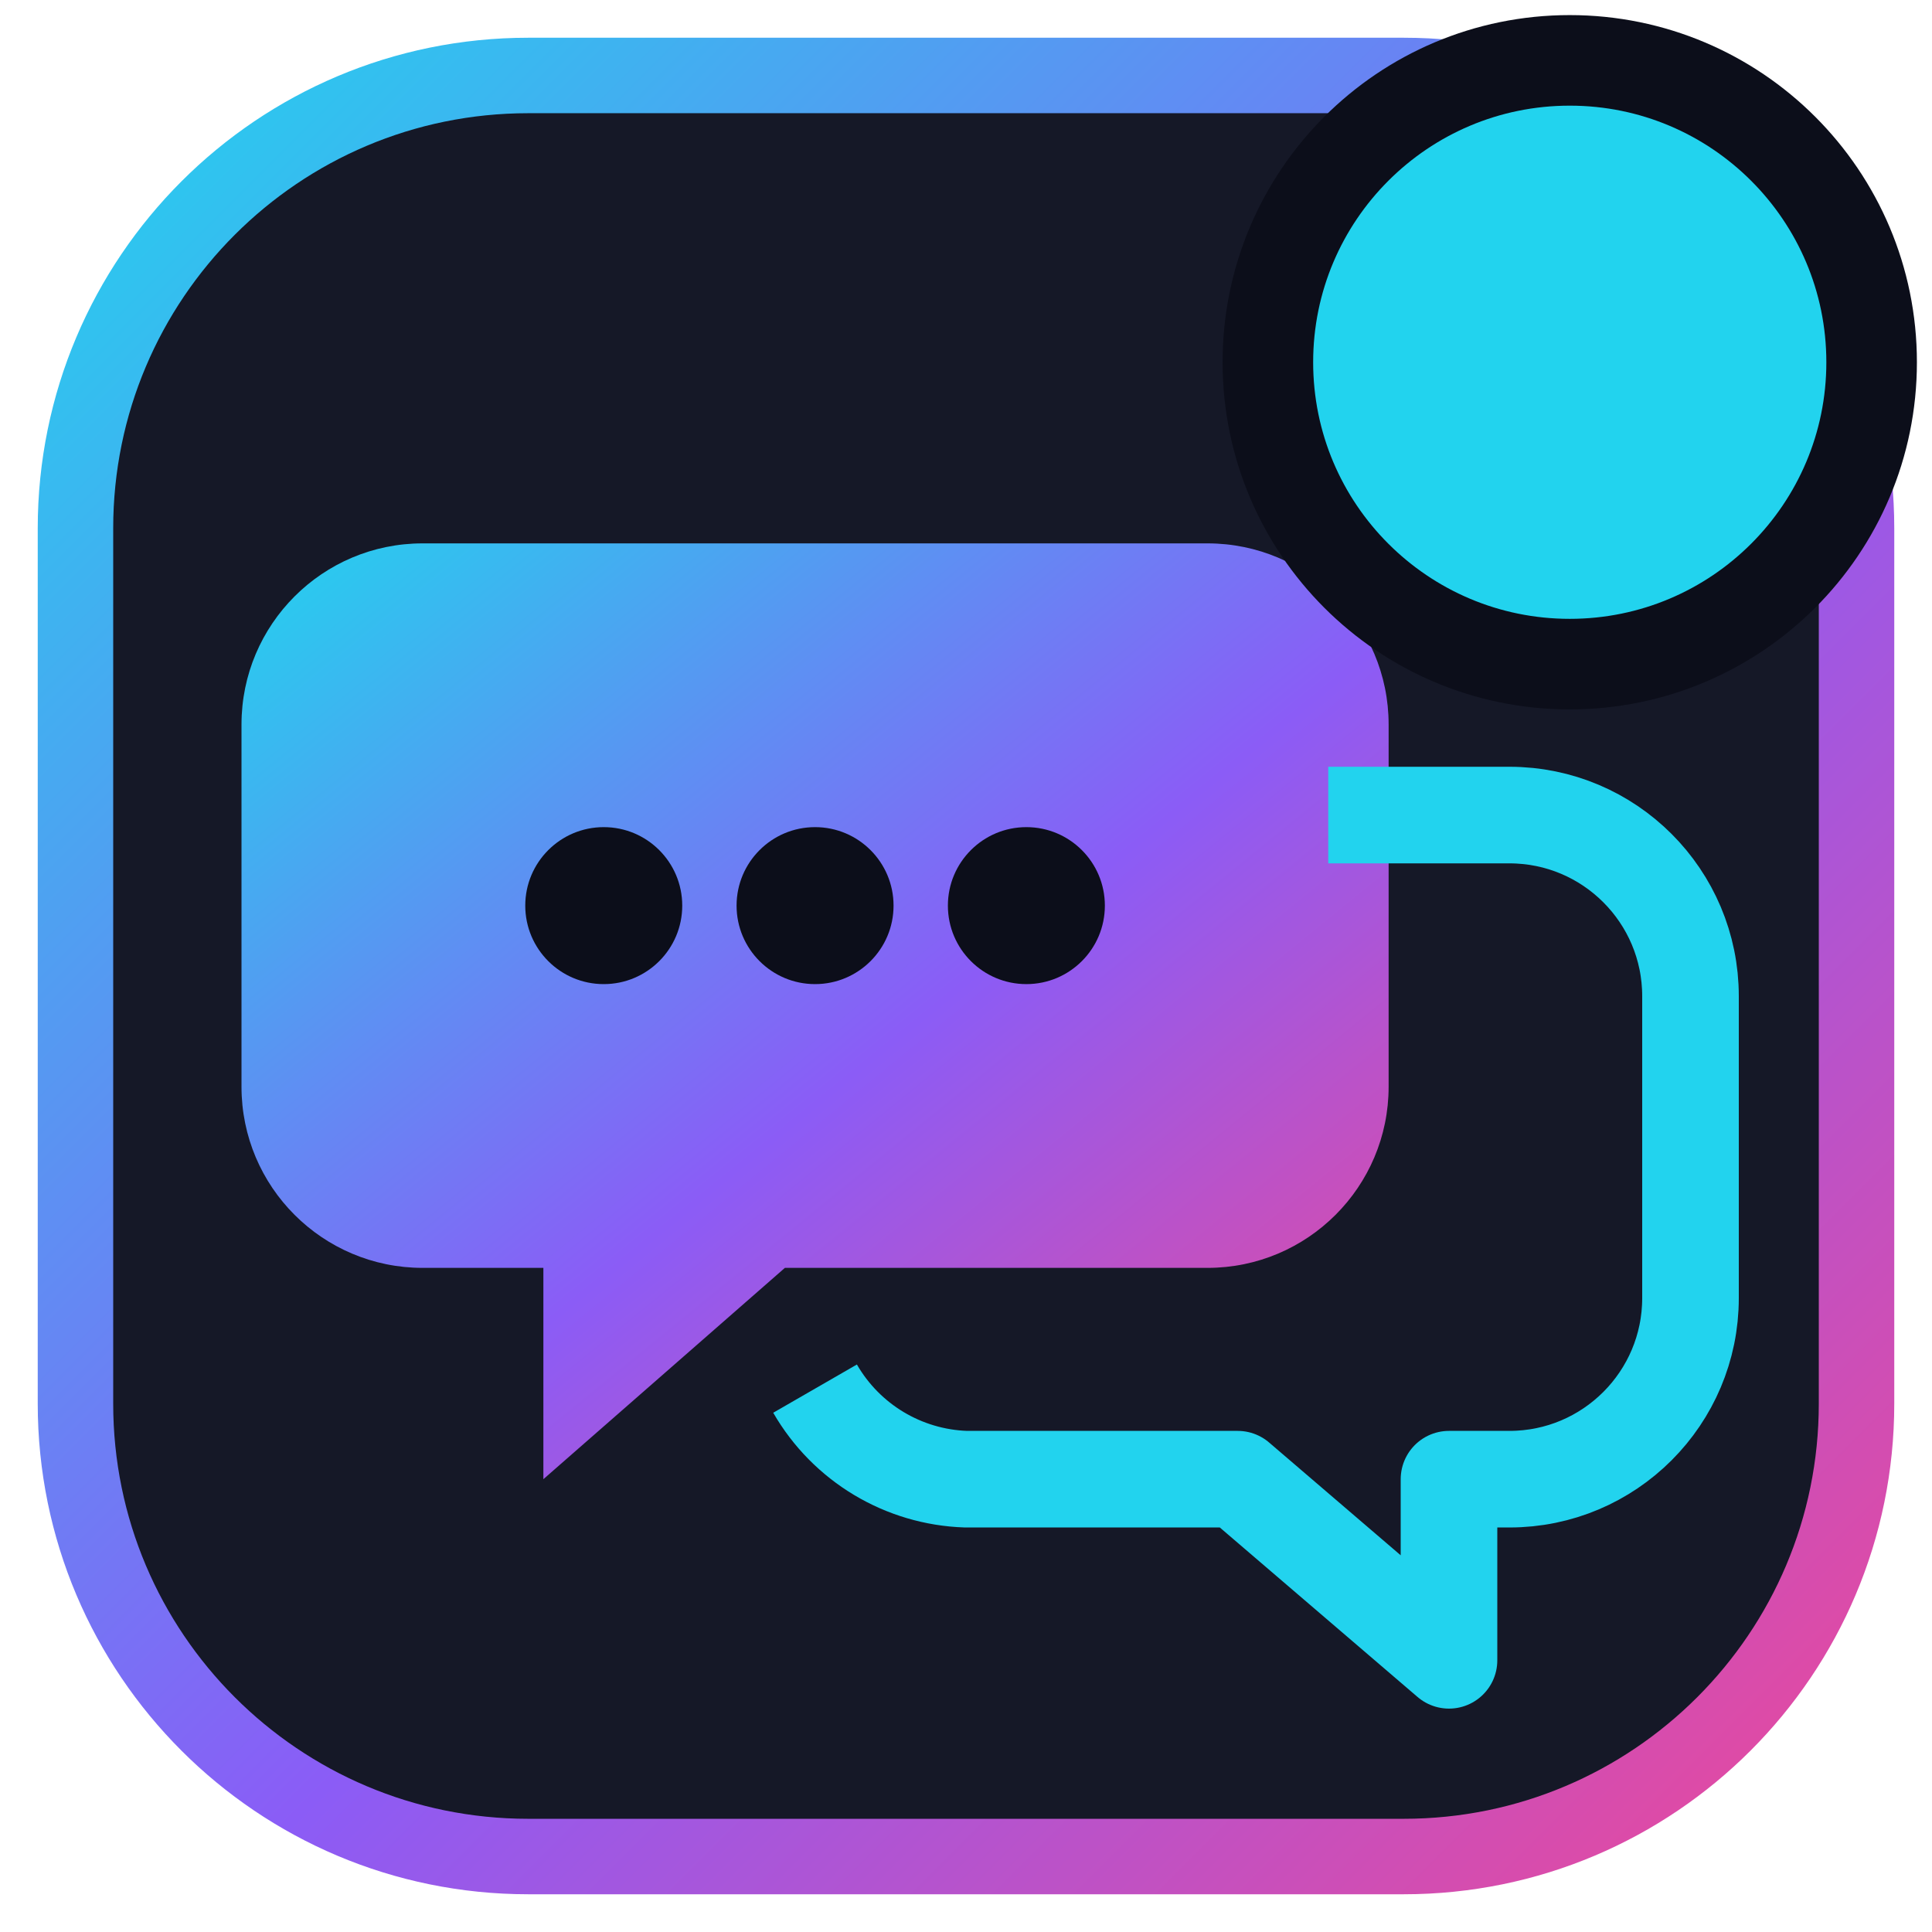
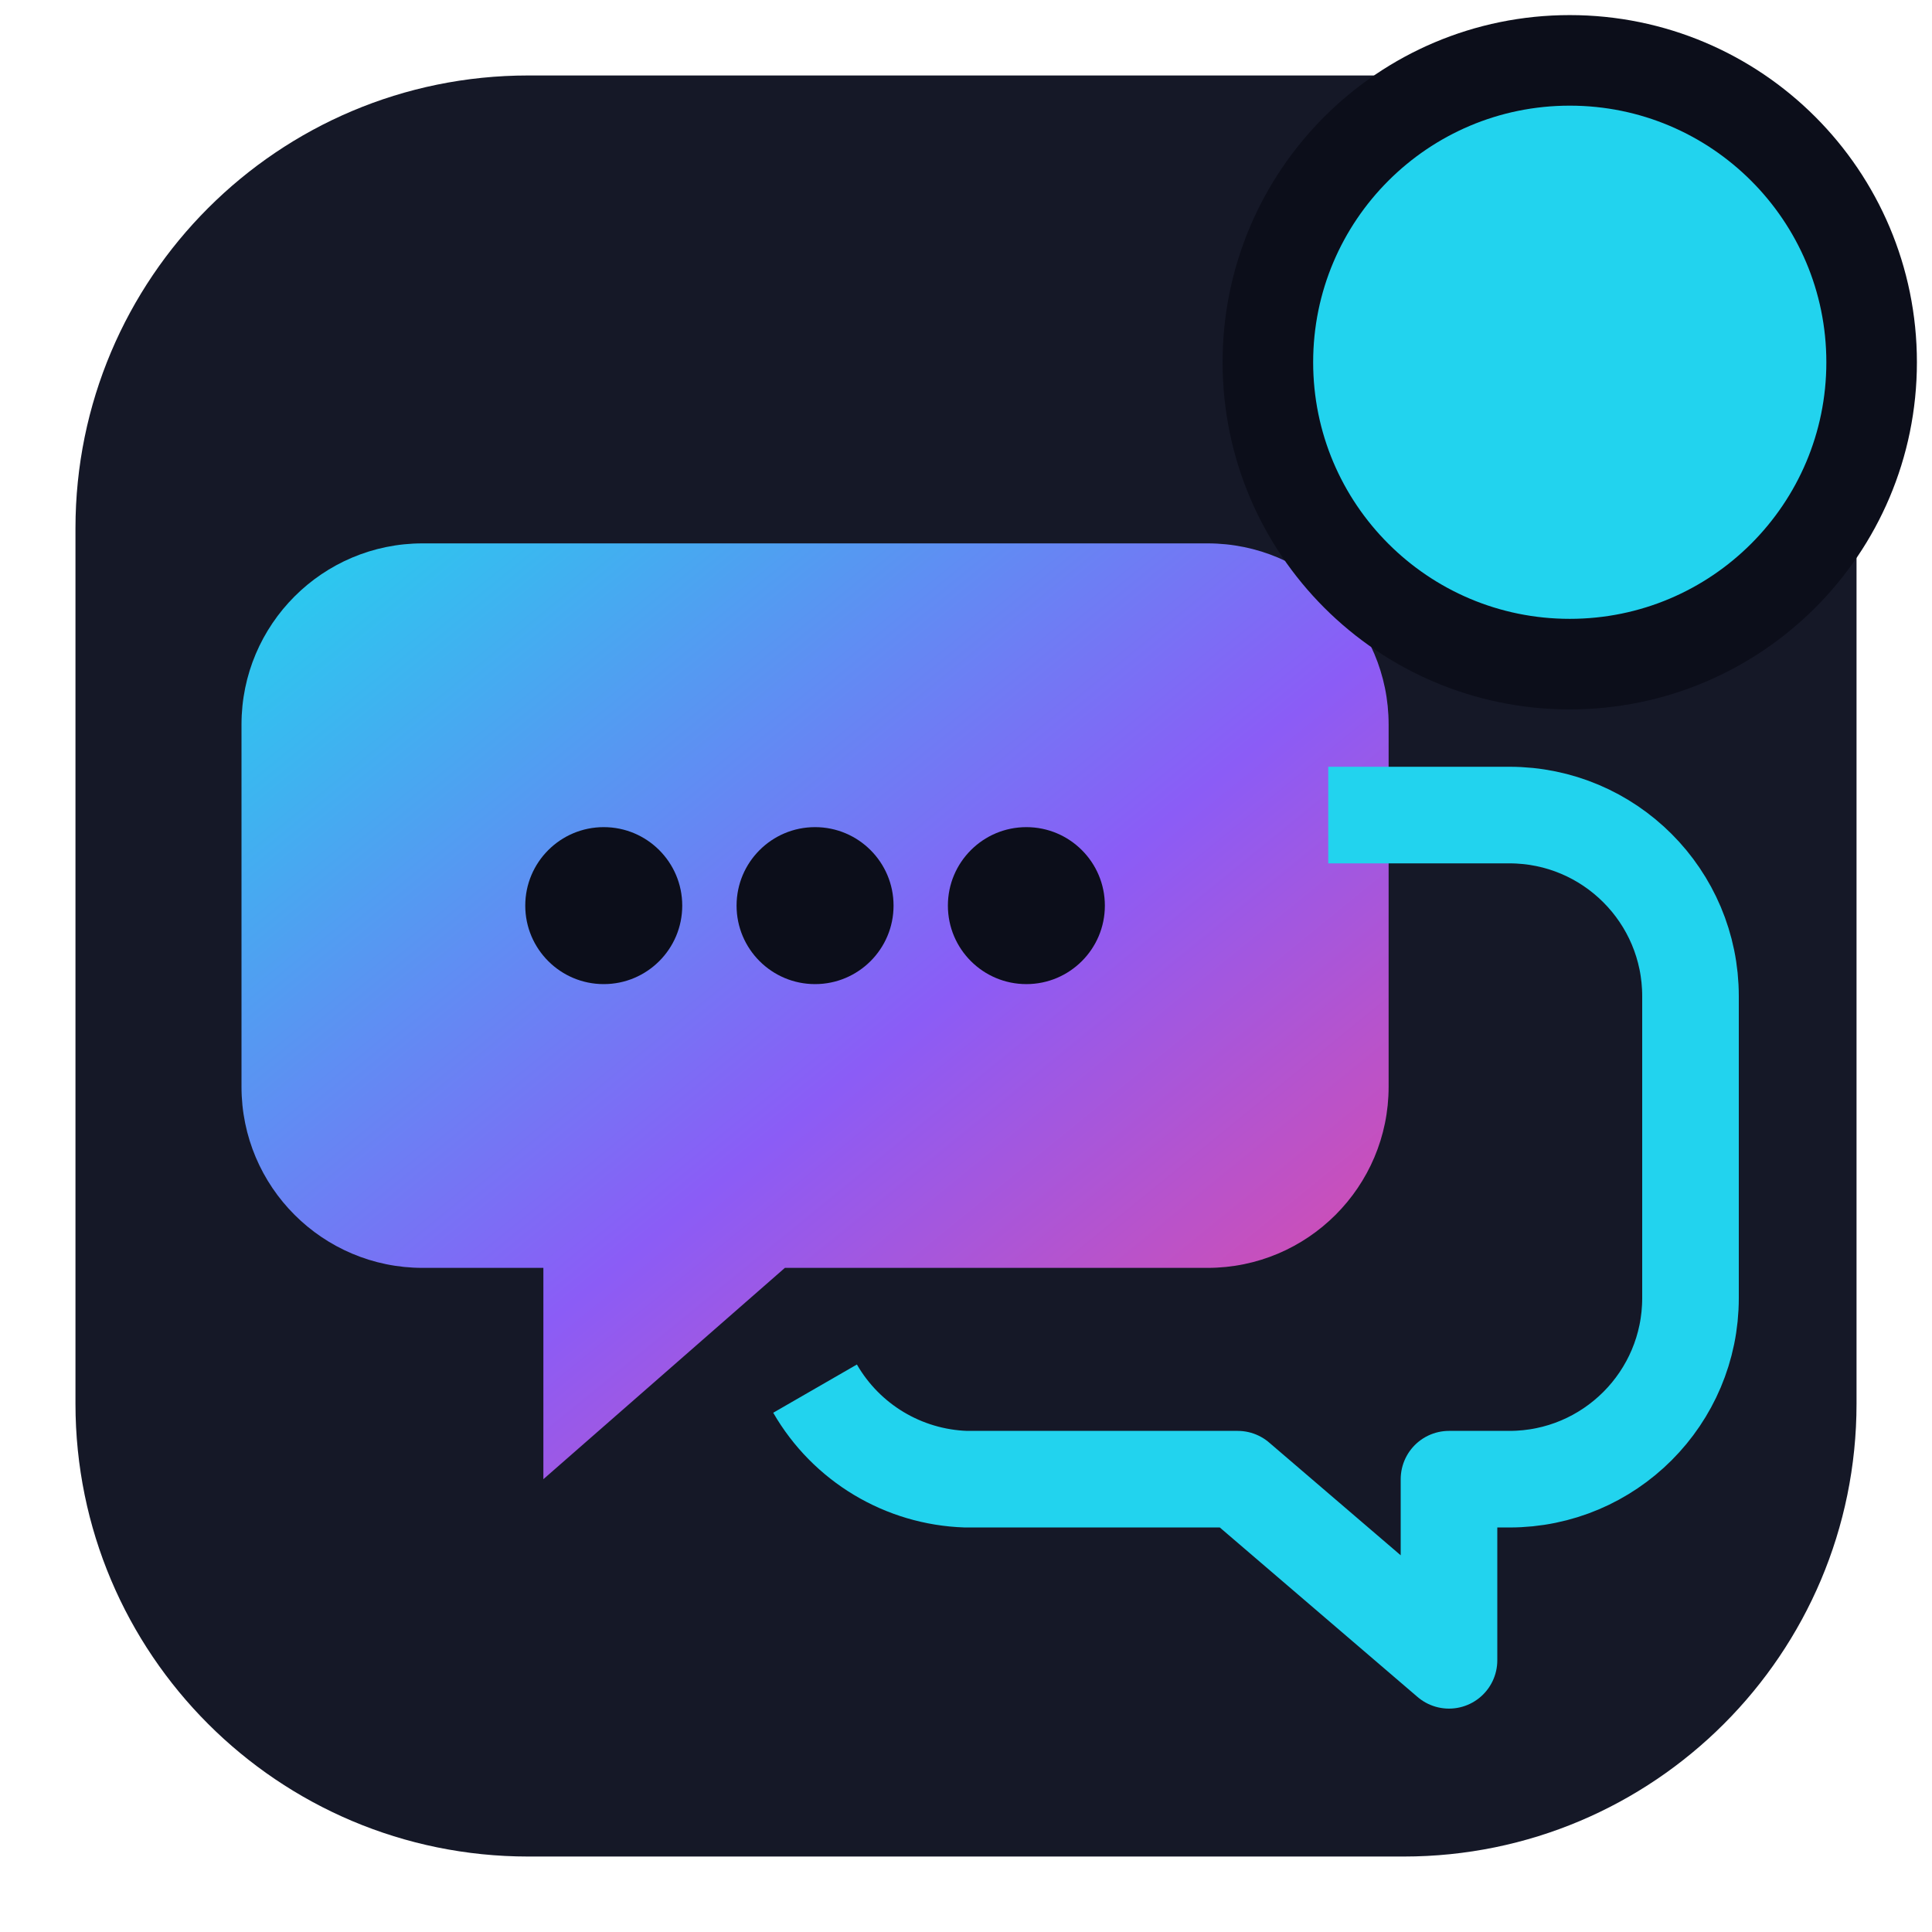
<svg xmlns="http://www.w3.org/2000/svg" viewBox="0 0 64 64">
  <defs>
    <linearGradient id="g" x1="0" y1="0" x2="1" y2="1">
      <stop offset="0" stop-color="#22d3ee" />
      <stop offset=".55" stop-color="#8b5cf6" />
      <stop offset="1" stop-color="#ec4899" />
    </linearGradient>
  </defs>
-   <rect x="2.5" y="2.5" width="59" height="59" rx="15" fill="#151827" stroke="url(#g)" stroke-width="2.5" />
+   <rect x="2.5" y="2.5" width="59" height="59" rx="15" fill="#151827" />
  <path d="M14 18h26a6 6 0 0 1 6 6v12a6 6 0 0 1-6 6H26l-8 7v-7h-4a6 6 0 0 1-6-6V24a6 6 0 0 1 6-6z" fill="url(#g)" />
  <path d="M44 27h6a6 6 0 0 1 6 6v10a6 6 0 0 1-6 6h-2v6l-7-6h-9a6 6 0 0 1-5-3" fill="none" stroke="#22d3ee" stroke-width="3.2" stroke-linejoin="round" />
  <circle cx="20" cy="30" r="2.6" fill="#0c0e1a" />
  <circle cx="27" cy="30" r="2.6" fill="#0c0e1a" />
  <circle cx="34" cy="30" r="2.6" fill="#0c0e1a" />
  <circle cx="52" cy="12" r="10" fill="#22d3ee" stroke="#0c0e1a" stroke-width="3" />
</svg>
